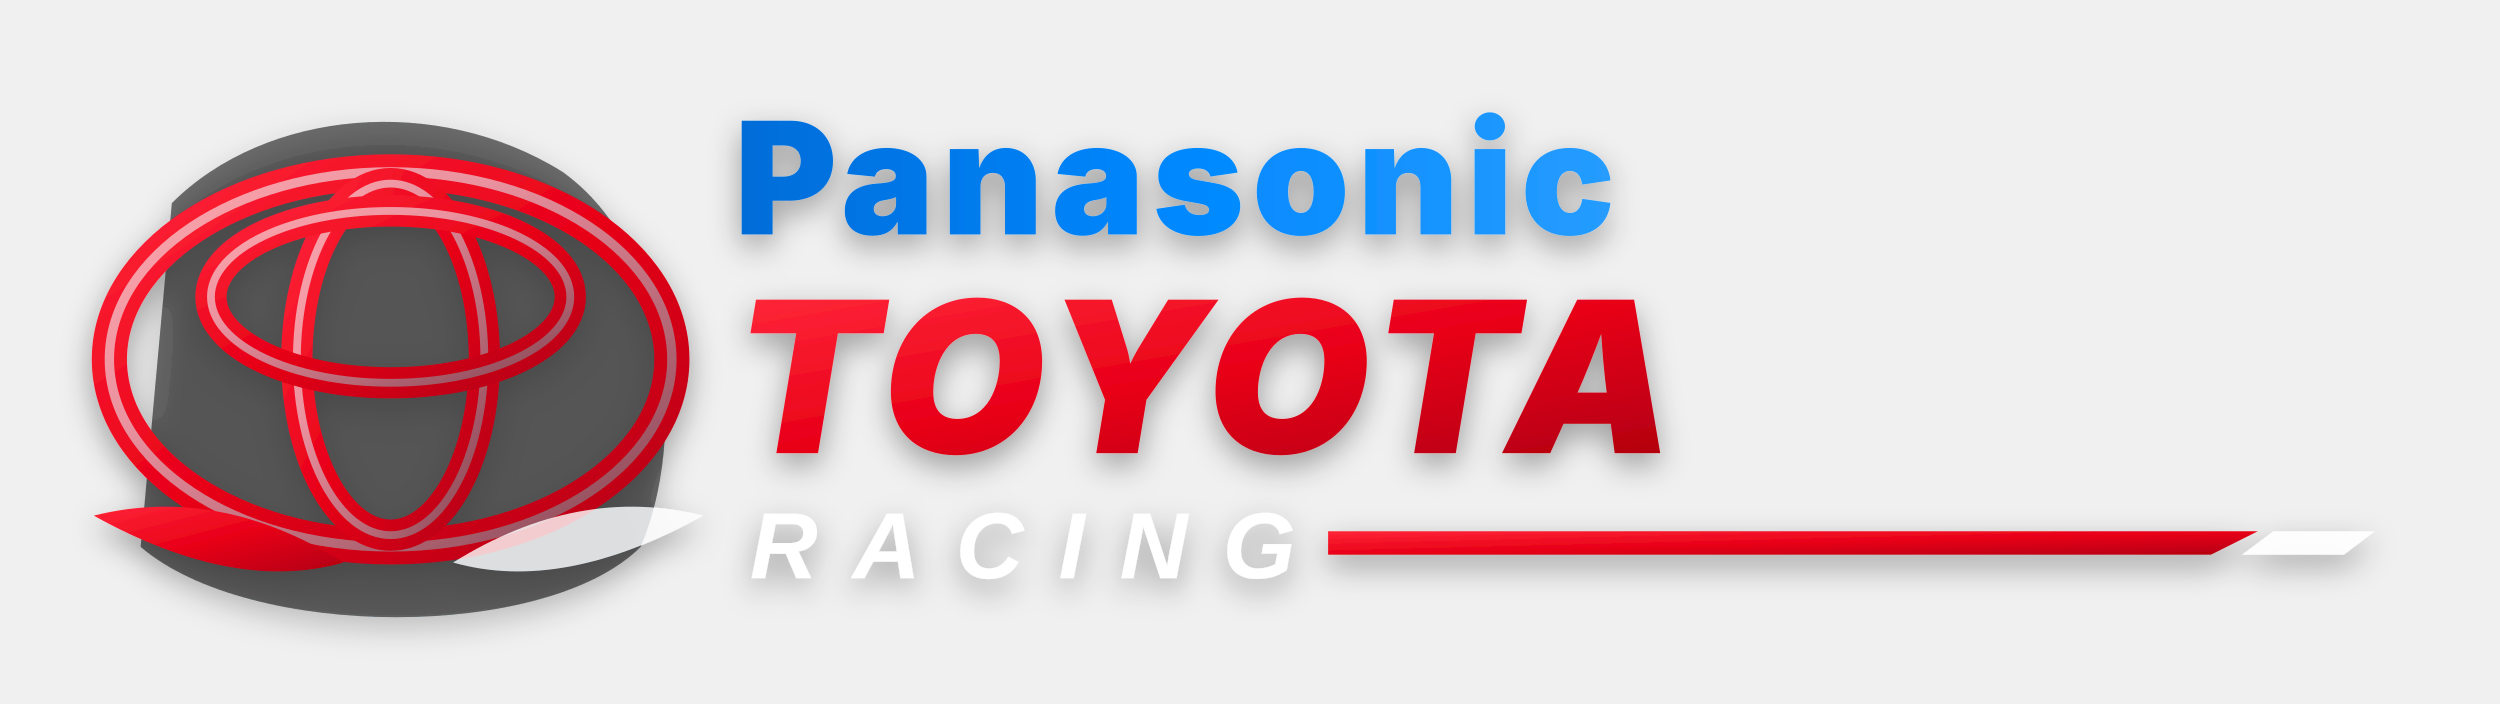
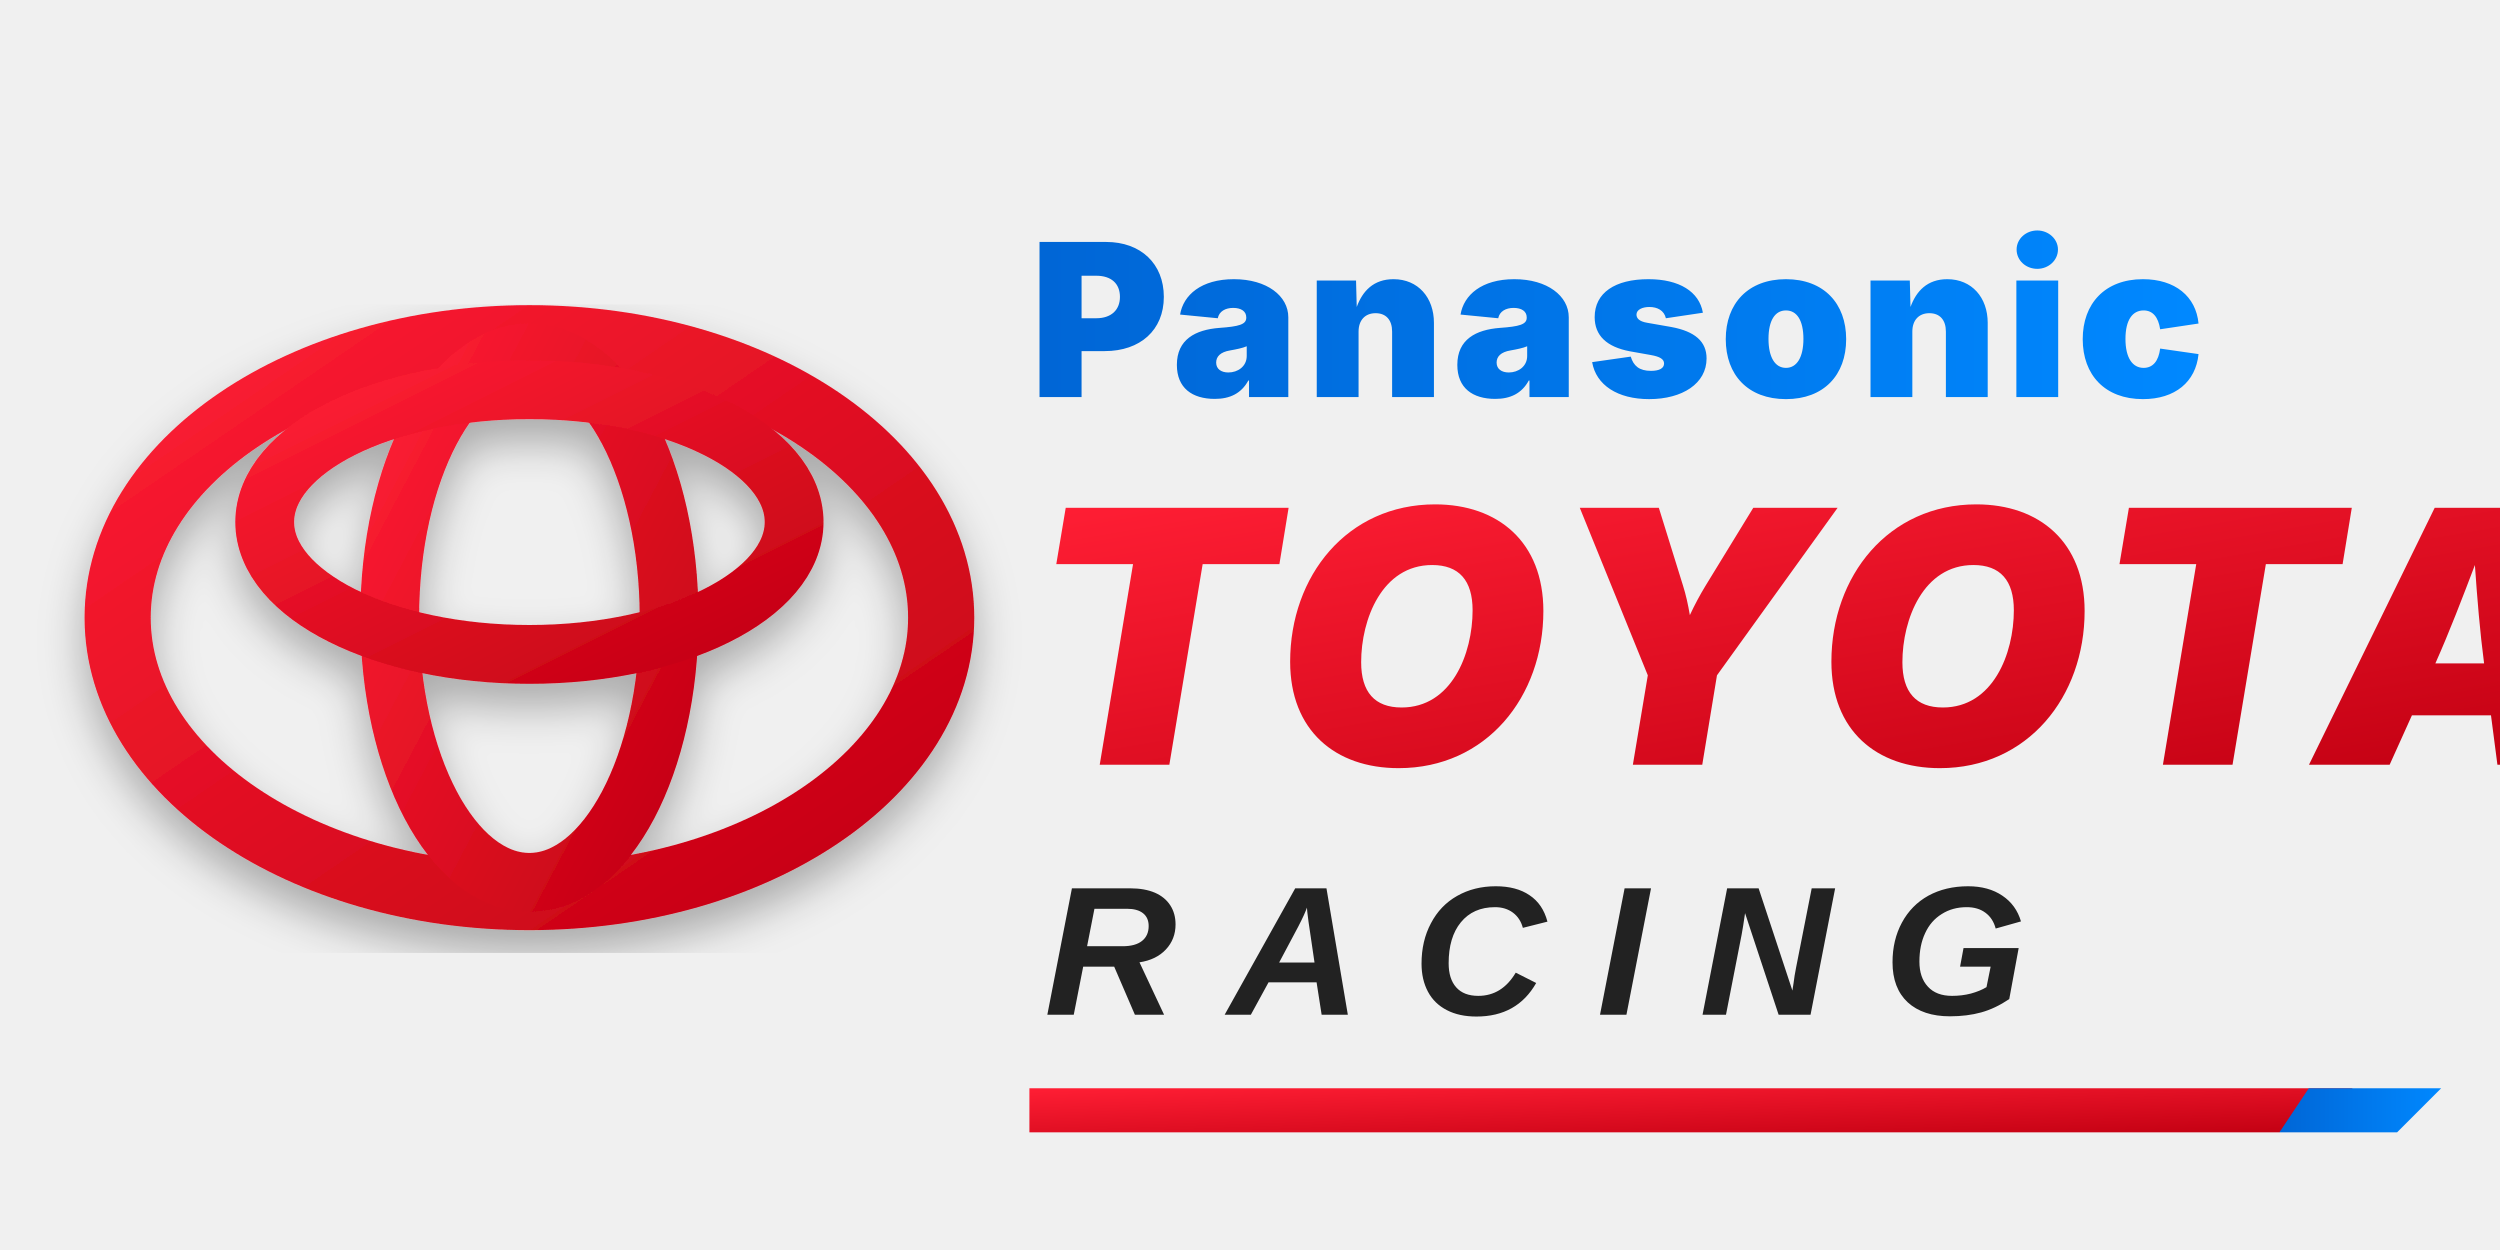
- <svg xmlns="http://www.w3.org/2000/svg" viewBox="0 0 320 90" width="100%" height="100%">
+ <svg xmlns="http://www.w3.org/2000/svg" viewBox="0 0 170 85" width="170" height="85">
  <defs>
-     <linearGradient id="toyotaRed" x1="0%" y1="0%" x2="100%" y2="100%">
-       <stop offset="0%" stop-color="#FF2638" />
-       <stop offset="50%" stop-color="#E80018" />
-       <stop offset="100%" stop-color="#B30010" />
+     <linearGradient id="ptRedGrad" x1="0%" y1="0%" x2="100%" y2="100%">
+       <stop offset="0%" stop-color="#FF1E34" />
+       <stop offset="100%" stop-color="#C20012" />
    </linearGradient>
-     <linearGradient id="toyotaChrome" x1="0%" y1="0%" x2="100%" y2="100%">
-       <stop offset="0%" stop-color="#FFFFFF" />
-       <stop offset="35%" stop-color="#E6ECF2" />
-       <stop offset="70%" stop-color="#A2AEB8" />
-       <stop offset="100%" stop-color="#606E7A" />
+     <linearGradient id="ptBlueGrad" x1="0%" y1="0%" x2="100%" y2="0%">
+       <stop offset="0%" stop-color="#0066D6" />
+       <stop offset="100%" stop-color="#0088FF" />
    </linearGradient>
-     <linearGradient id="panasonicBlue" x1="0%" y1="0%" x2="100%" y2="0%">
-       <stop offset="0%" stop-color="#006CD8" />
-       <stop offset="50%" stop-color="#0088FF" />
-       <stop offset="100%" stop-color="#269CFF" />
-     </linearGradient>
-     <filter id="toyotaGlow" x="-10%" y="-10%" width="120%" height="120%">
-       <feDropShadow dx="0" dy="1.5" stdDeviation="2" flood-color="#000000" flood-opacity="0.35" />
+     <filter id="ptDrop" x="-10%" y="-10%" width="120%" height="120%">
+       <feDropShadow dx="0" dy="1.5" stdDeviation="1.5" flood-color="#000000" flood-opacity="0.3" />
    </filter>
  </defs>
-   <g transform="translate(6, 4)" filter="url(#toyotaGlow)">
-     <path d="M 12 66 C 26 78 64 78 76 66 C 82 52 80 28 66 18 C 50 8 28 10 16 22 Z" fill="#0C1218" opacity="0.6" />
-     <ellipse cx="44" cy="42" rx="36" ry="24" fill="none" stroke="url(#toyotaRed)" stroke-width="4.5" />
-     <ellipse cx="44" cy="42" rx="36" ry="24" fill="none" stroke="url(#toyotaChrome)" stroke-width="1.2" opacity="0.6" />
-     <ellipse cx="44" cy="42" rx="12" ry="22.5" fill="none" stroke="url(#toyotaRed)" stroke-width="4" />
-     <ellipse cx="44" cy="42" rx="12" ry="22.5" fill="none" stroke="url(#toyotaChrome)" stroke-width="1" opacity="0.6" />
-     <ellipse cx="44" cy="34" rx="23" ry="11" fill="none" stroke="url(#toyotaRed)" stroke-width="4" />
-     <ellipse cx="44" cy="34" rx="23" ry="11" fill="none" stroke="url(#toyotaChrome)" stroke-width="1" opacity="0.6" />
-     <path d="M 6 62 Q 22 58 38 68 Q 24 72 6 62 Z" fill="url(#toyotaRed)" />
-     <path d="M 52 68 Q 68 58 84 62 Q 66 72 52 68 Z" fill="#FFFFFF" opacity="0.8" />
+   <g transform="translate(6, 12)" filter="url(#ptDrop)">
+     <ellipse cx="30" cy="30" rx="28" ry="19" fill="none" stroke="url(#ptRedGrad)" stroke-width="4.5" />
+     <ellipse cx="30" cy="30" rx="9.5" ry="18" fill="none" stroke="url(#ptRedGrad)" stroke-width="4" />
+     <ellipse cx="30" cy="23.5" rx="18" ry="9" fill="none" stroke="url(#ptRedGrad)" stroke-width="4" />
  </g>
-   <g transform="translate(94, 0)" filter="url(#toyotaGlow)">
-     <text x="0" y="30" font-family="'Titillium Web', system-ui, -apple-system, 'Segoe UI', Arial Black, sans-serif" font-size="20" font-weight="900" fill="url(#panasonicBlue)" letter-spacing="1">Panasonic</text>
-     <text x="0" y="58" font-family="'Titillium Web', system-ui, -apple-system, 'Segoe UI', Arial Black, sans-serif" font-size="27" font-weight="900" font-style="italic" fill="url(#toyotaRed)" letter-spacing="1.2">TOYOTA</text>
-     <text x="2" y="74" font-family="'Titillium Web', system-ui, -apple-system, 'Segoe UI', Arial, sans-serif" font-size="12" font-weight="900" font-style="italic" fill="#FFFFFF" letter-spacing="4.5">RACING</text>
-     <path d="M 76 68 L 195 68 L 189 71 L 76 71 Z" fill="url(#toyotaRed)" />
-     <path d="M 197 68 L 210 68 L 206 71 L 193 71 Z" fill="#FFFFFF" opacity="0.9" />
+   <g transform="translate(70, 0)">
+     <text x="0" y="27" font-family="'Titillium Web', system-ui, -apple-system, sans-serif" font-size="14.5" font-weight="900" fill="url(#ptBlueGrad)" letter-spacing="0.5">Panasonic</text>
+     <text x="0" y="52" font-family="'Titillium Web', system-ui, -apple-system, 'Segoe UI', Arial Black, sans-serif" font-size="24" font-weight="900" font-style="italic" fill="url(#ptRedGrad)" letter-spacing="1">TOYOTA</text>
+     <text x="1" y="69" font-family="'Titillium Web', system-ui, -apple-system, 'Segoe UI', Arial, sans-serif" font-size="12.5" font-weight="900" font-style="italic" fill="#222222" letter-spacing="3.5">RACING</text>
+     <path d="M 0 74 L 90 74 L 85 77 L 0 77 Z" fill="url(#ptRedGrad)" />
+     <path d="M 87 74 L 96 74 L 93 77 L 85 77 Z" fill="url(#ptBlueGrad)" />
  </g>
</svg>
